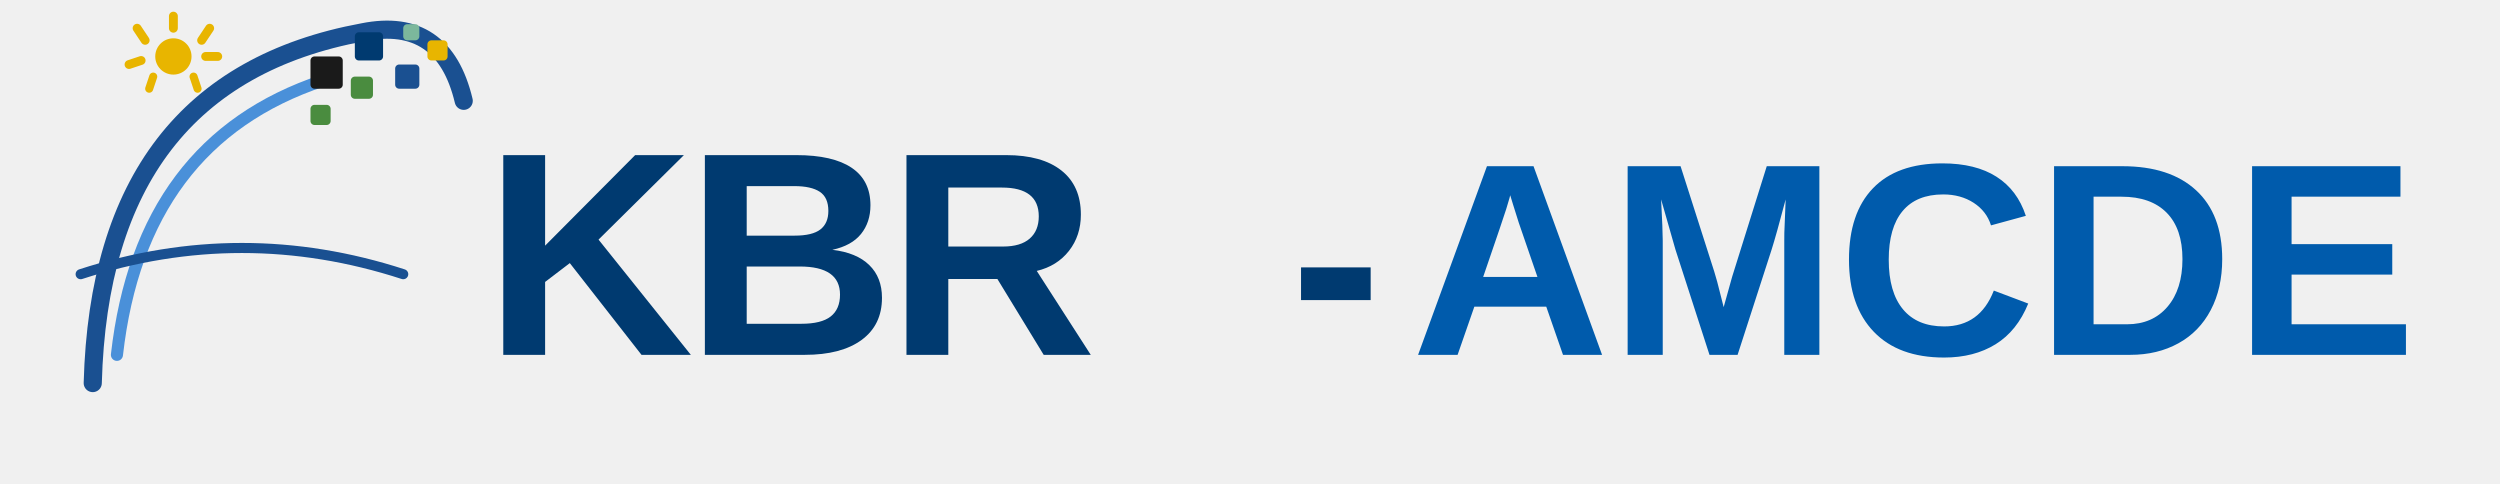
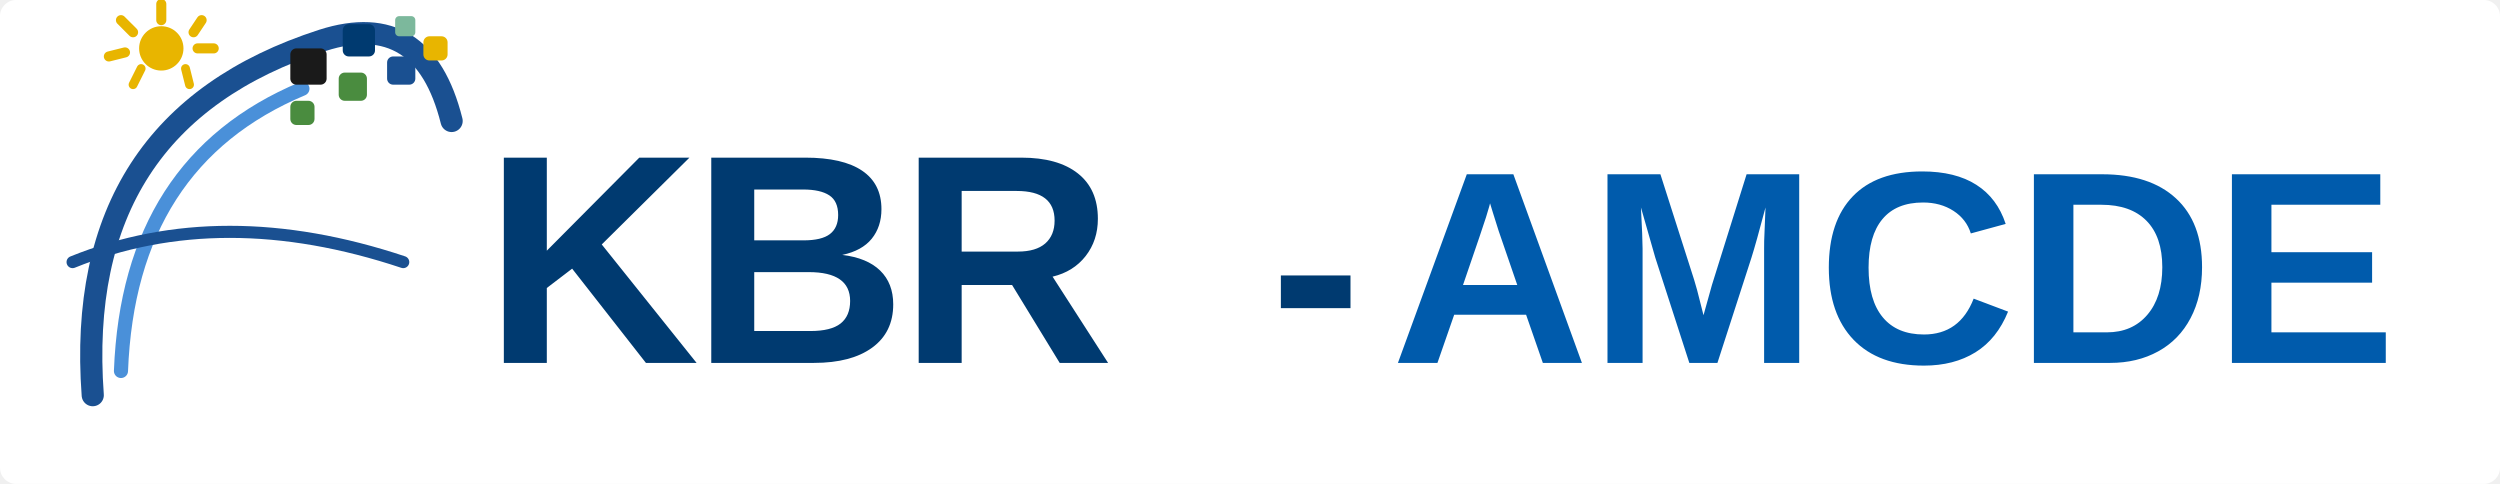
<svg xmlns="http://www.w3.org/2000/svg" viewBox="0 0 620 120">
-   <path d="M 23 95 Q 25 20 90 8 Q 110 4 115 25" fill="none" stroke="#1a5091" stroke-width="4.5" stroke-linecap="round" />
-   <path d="M 29 88 Q 35 35 80 20" fill="none" stroke="#4a90d9" stroke-width="3" stroke-linecap="round" />
-   <path d="M 20 68 Q 60 55 100 68" fill="none" stroke="#1a5091" stroke-width="2.5" stroke-linecap="round" />
-   <circle cx="43" cy="14" r="4.5" fill="#e8b500" />
-   <line x1="43" y1="4" x2="43" y2="7" stroke="#e8b500" stroke-width="2.2" stroke-linecap="round" />
-   <line x1="34" y1="7" x2="36" y2="10" stroke="#e8b500" stroke-width="2.2" stroke-linecap="round" />
-   <line x1="32" y1="16" x2="35" y2="15" stroke="#e8b500" stroke-width="2.2" stroke-linecap="round" />
-   <line x1="52" y1="7" x2="50" y2="10" stroke="#e8b500" stroke-width="2.2" stroke-linecap="round" />
-   <line x1="54" y1="14" x2="51" y2="14" stroke="#e8b500" stroke-width="2.2" stroke-linecap="round" />
-   <line x1="37" y1="22" x2="38" y2="19" stroke="#e8b500" stroke-width="2" stroke-linecap="round" />
-   <line x1="49" y1="22" x2="48" y2="19" stroke="#e8b500" stroke-width="2" stroke-linecap="round" />
-   <rect x="77" y="14" width="8" height="8" fill="#1a1a1a" rx="1" />
-   <rect x="88" y="8" width="7" height="7" fill="#003a70" rx="1" />
-   <rect x="98" y="16" width="6" height="6" fill="#1a5091" rx="1" />
-   <rect x="87" y="19" width="5.5" height="5.5" fill="#4a8c3f" rx="1" />
-   <rect x="77" y="26" width="5" height="5" fill="#4a8c3f" rx="1" />
-   <rect x="106" y="10" width="5" height="5" fill="#e8b500" rx="1" />
-   <rect x="100" y="6" width="4" height="4" fill="#7cb89c" rx="1" />
-   <text x="120" y="88" font-family="'Arial Black', 'Impact', Arial, sans-serif" font-weight="900" font-size="72" fill="#003a70" letter-spacing="-2">KBR</text>
-   <text x="320" y="88" font-family="'Arial Black', 'Impact', Arial, sans-serif" font-weight="900" font-size="68" fill="#003a70">-</text>
-   <text x="350" y="88" font-family="'Arial Black', 'Impact', Arial, sans-serif" font-weight="900" font-size="68" fill="#005bac" letter-spacing="0">AMCDE</text>
+   <rect x="0" y="0" width="620" height="120" fill="#ffffff" rx="4" />
+   <path d="M 23 98 Q 18 30 80 10 Q 105 2 112 30" fill="none" stroke="#1a5091" stroke-width="5.5" stroke-linecap="round" />
+   <path d="M 30 92 Q 32 40 75 22" fill="none" stroke="#4a90d9" stroke-width="3.5" stroke-linecap="round" />
+   <path d="M 18 65 Q 55 50 100 65" fill="none" stroke="#1a5091" stroke-width="3" stroke-linecap="round" />
+   <circle cx="40" cy="12" r="5.5" fill="#e8b500" />
+   <line x1="40" y1="1" x2="40" y2="5" stroke="#e8b500" stroke-width="2.5" stroke-linecap="round" />
+   <line x1="30" y1="5" x2="33" y2="8" stroke="#e8b500" stroke-width="2.5" stroke-linecap="round" />
+   <line x1="27" y1="14" x2="31" y2="13" stroke="#e8b500" stroke-width="2.5" stroke-linecap="round" />
+   <line x1="50" y1="5" x2="48" y2="8" stroke="#e8b500" stroke-width="2.5" stroke-linecap="round" />
+   <line x1="53" y1="12" x2="49" y2="12" stroke="#e8b500" stroke-width="2.5" stroke-linecap="round" />
+   <line x1="33" y1="21" x2="35" y2="17" stroke="#e8b500" stroke-width="2.2" stroke-linecap="round" />
+   <line x1="47" y1="21" x2="46" y2="17" stroke="#e8b500" stroke-width="2.2" stroke-linecap="round" />
+   <rect x="72" y="12" width="9" height="9" fill="#1a1a1a" rx="1.5" />
+   <rect x="85" y="6" width="8" height="8" fill="#003a70" rx="1.5" />
+   <rect x="96" y="14" width="7" height="7" fill="#1a5091" rx="1.5" />
+   <rect x="84" y="18" width="7" height="7" fill="#4a8c3f" rx="1.5" />
+   <rect x="72" y="25" width="6" height="6" fill="#4a8c3f" rx="1.5" />
+   <rect x="105" y="9" width="6" height="6" fill="#e8b500" rx="1.5" />
+   <rect x="98" y="4" width="5" height="5" fill="#7cb89c" rx="1" />
+   <text x="120" y="90" font-family="'Arial Black', 'Impact', Arial, sans-serif" font-weight="900" font-size="74" fill="#003a70" letter-spacing="-2">KBR</text>
+   <text x="315" y="90" font-family="'Arial Black', 'Impact', Arial, sans-serif" font-weight="900" font-size="68" fill="#003a70">-</text>
+   <text x="345" y="90" font-family="'Arial Black', 'Impact', Arial, sans-serif" font-weight="900" font-size="68" fill="#005bac" letter-spacing="0">AMCDE</text>
</svg>
